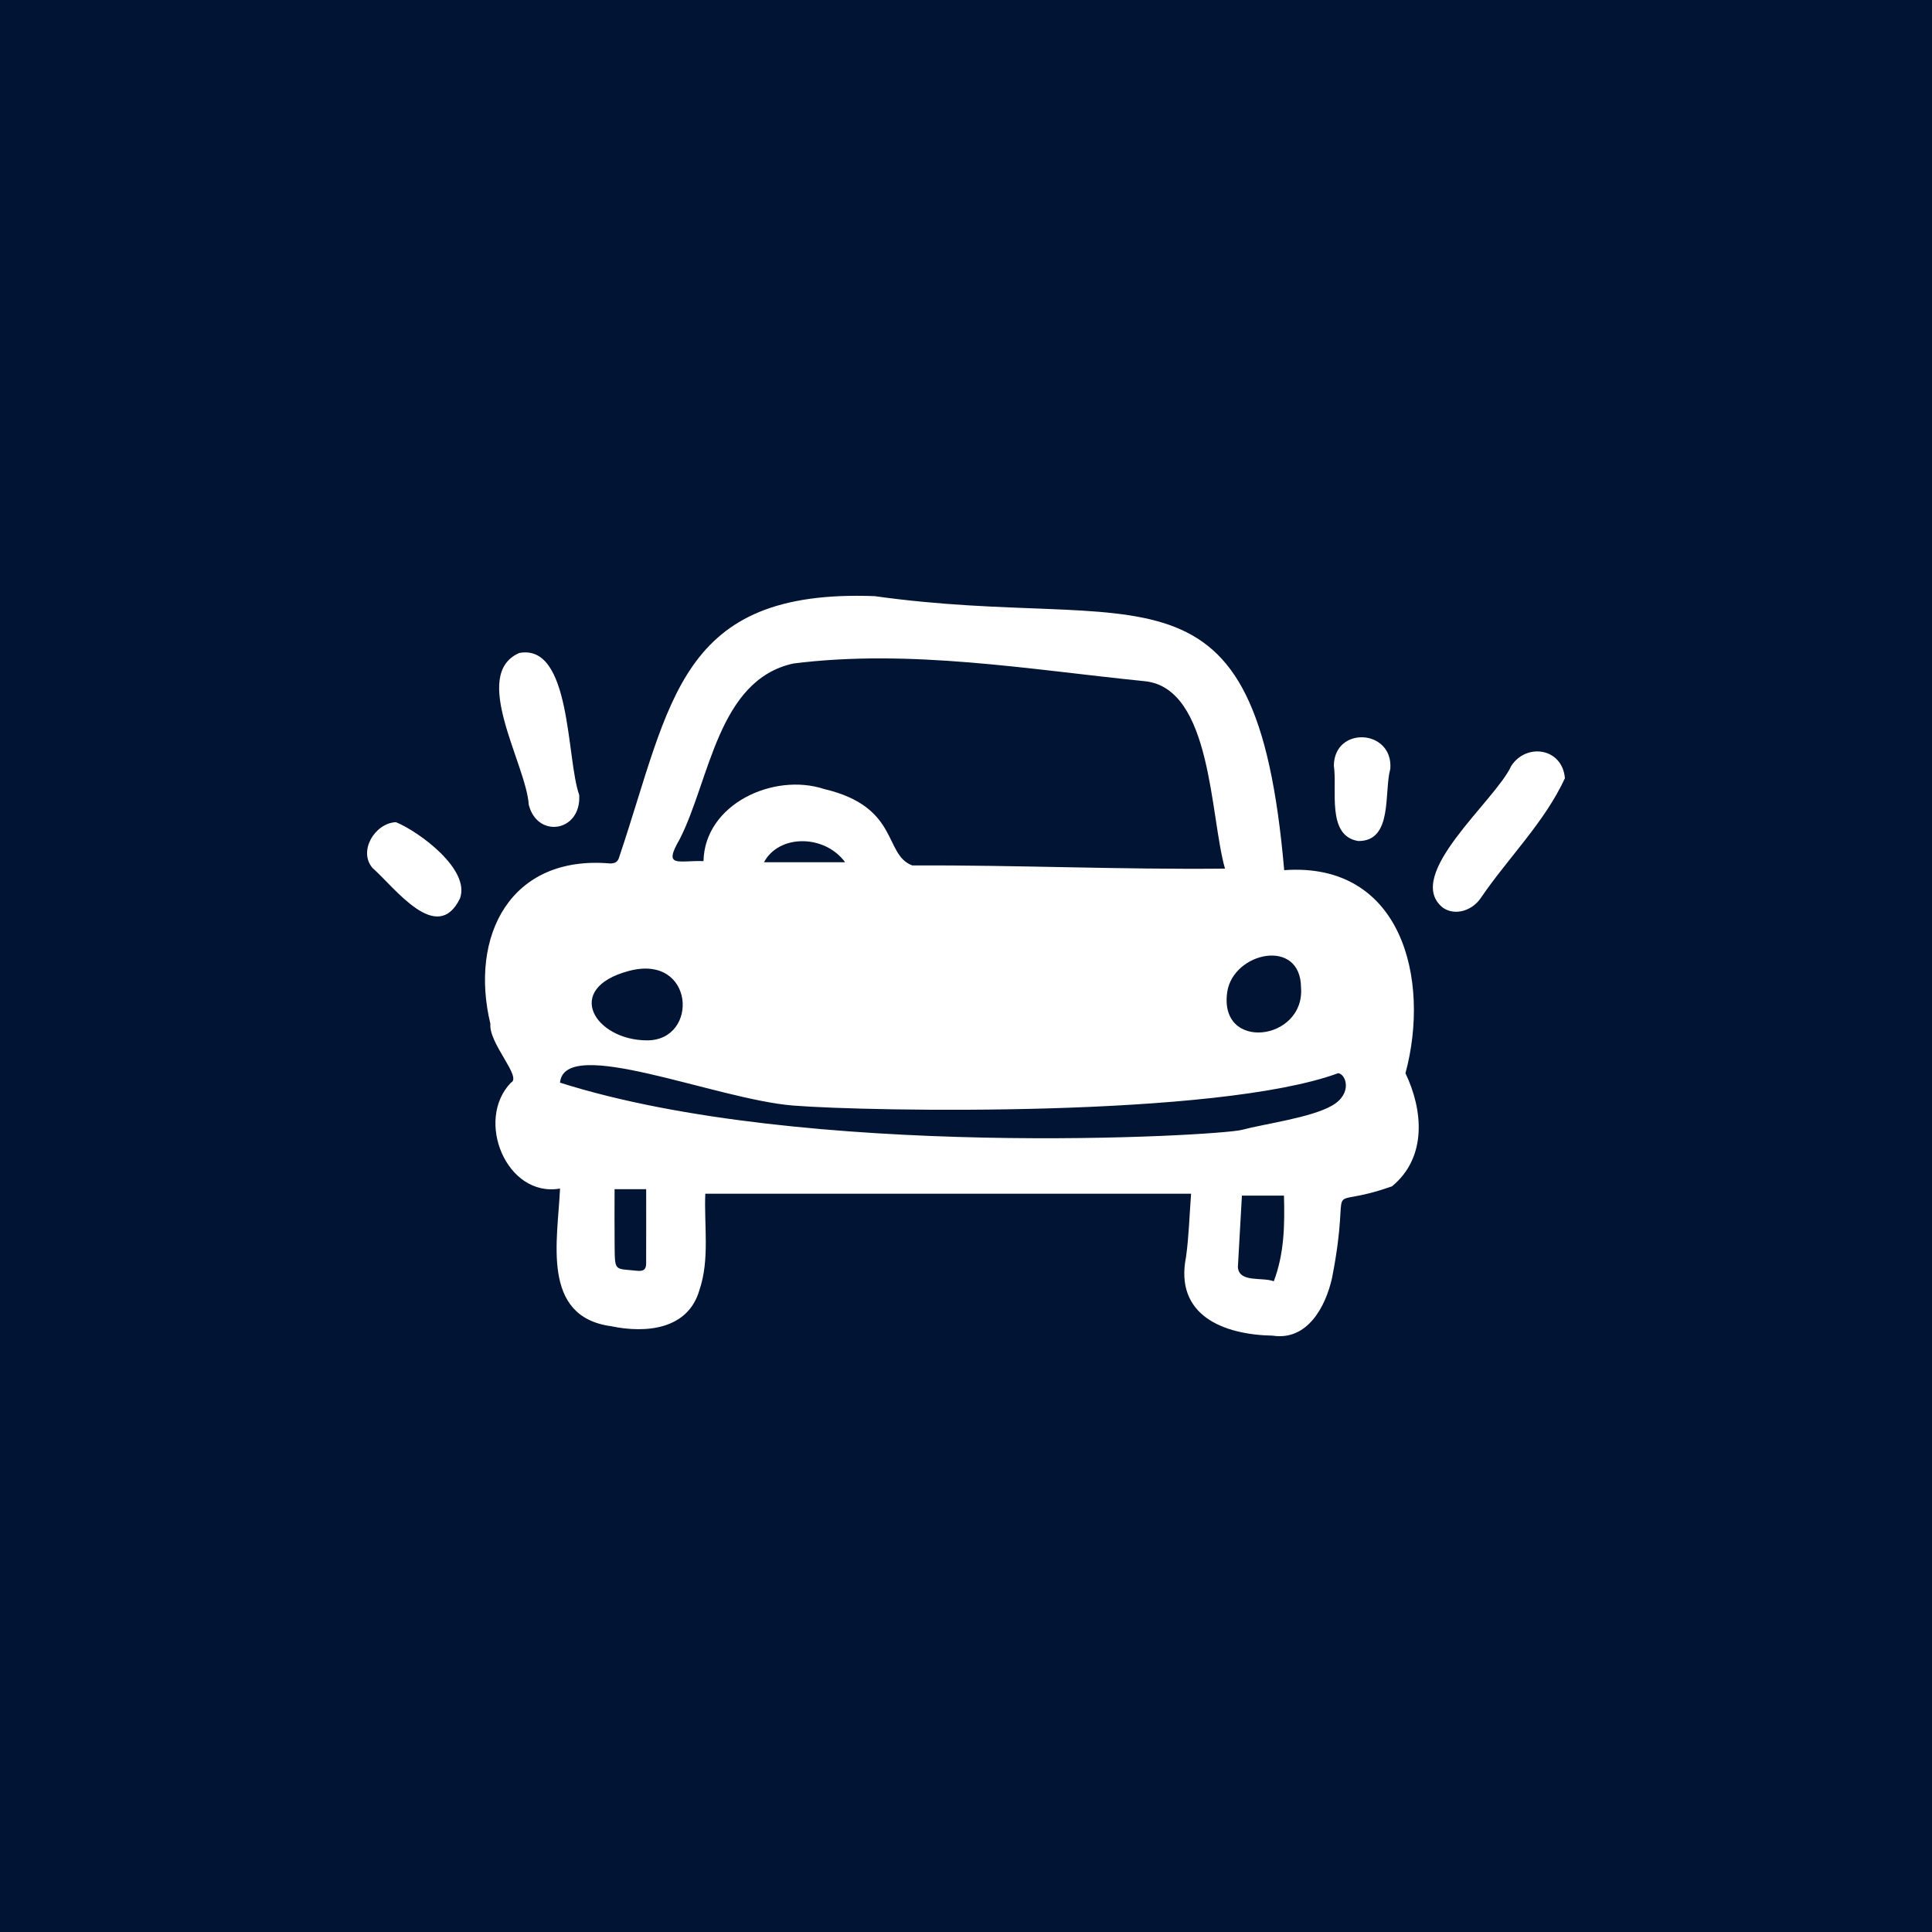
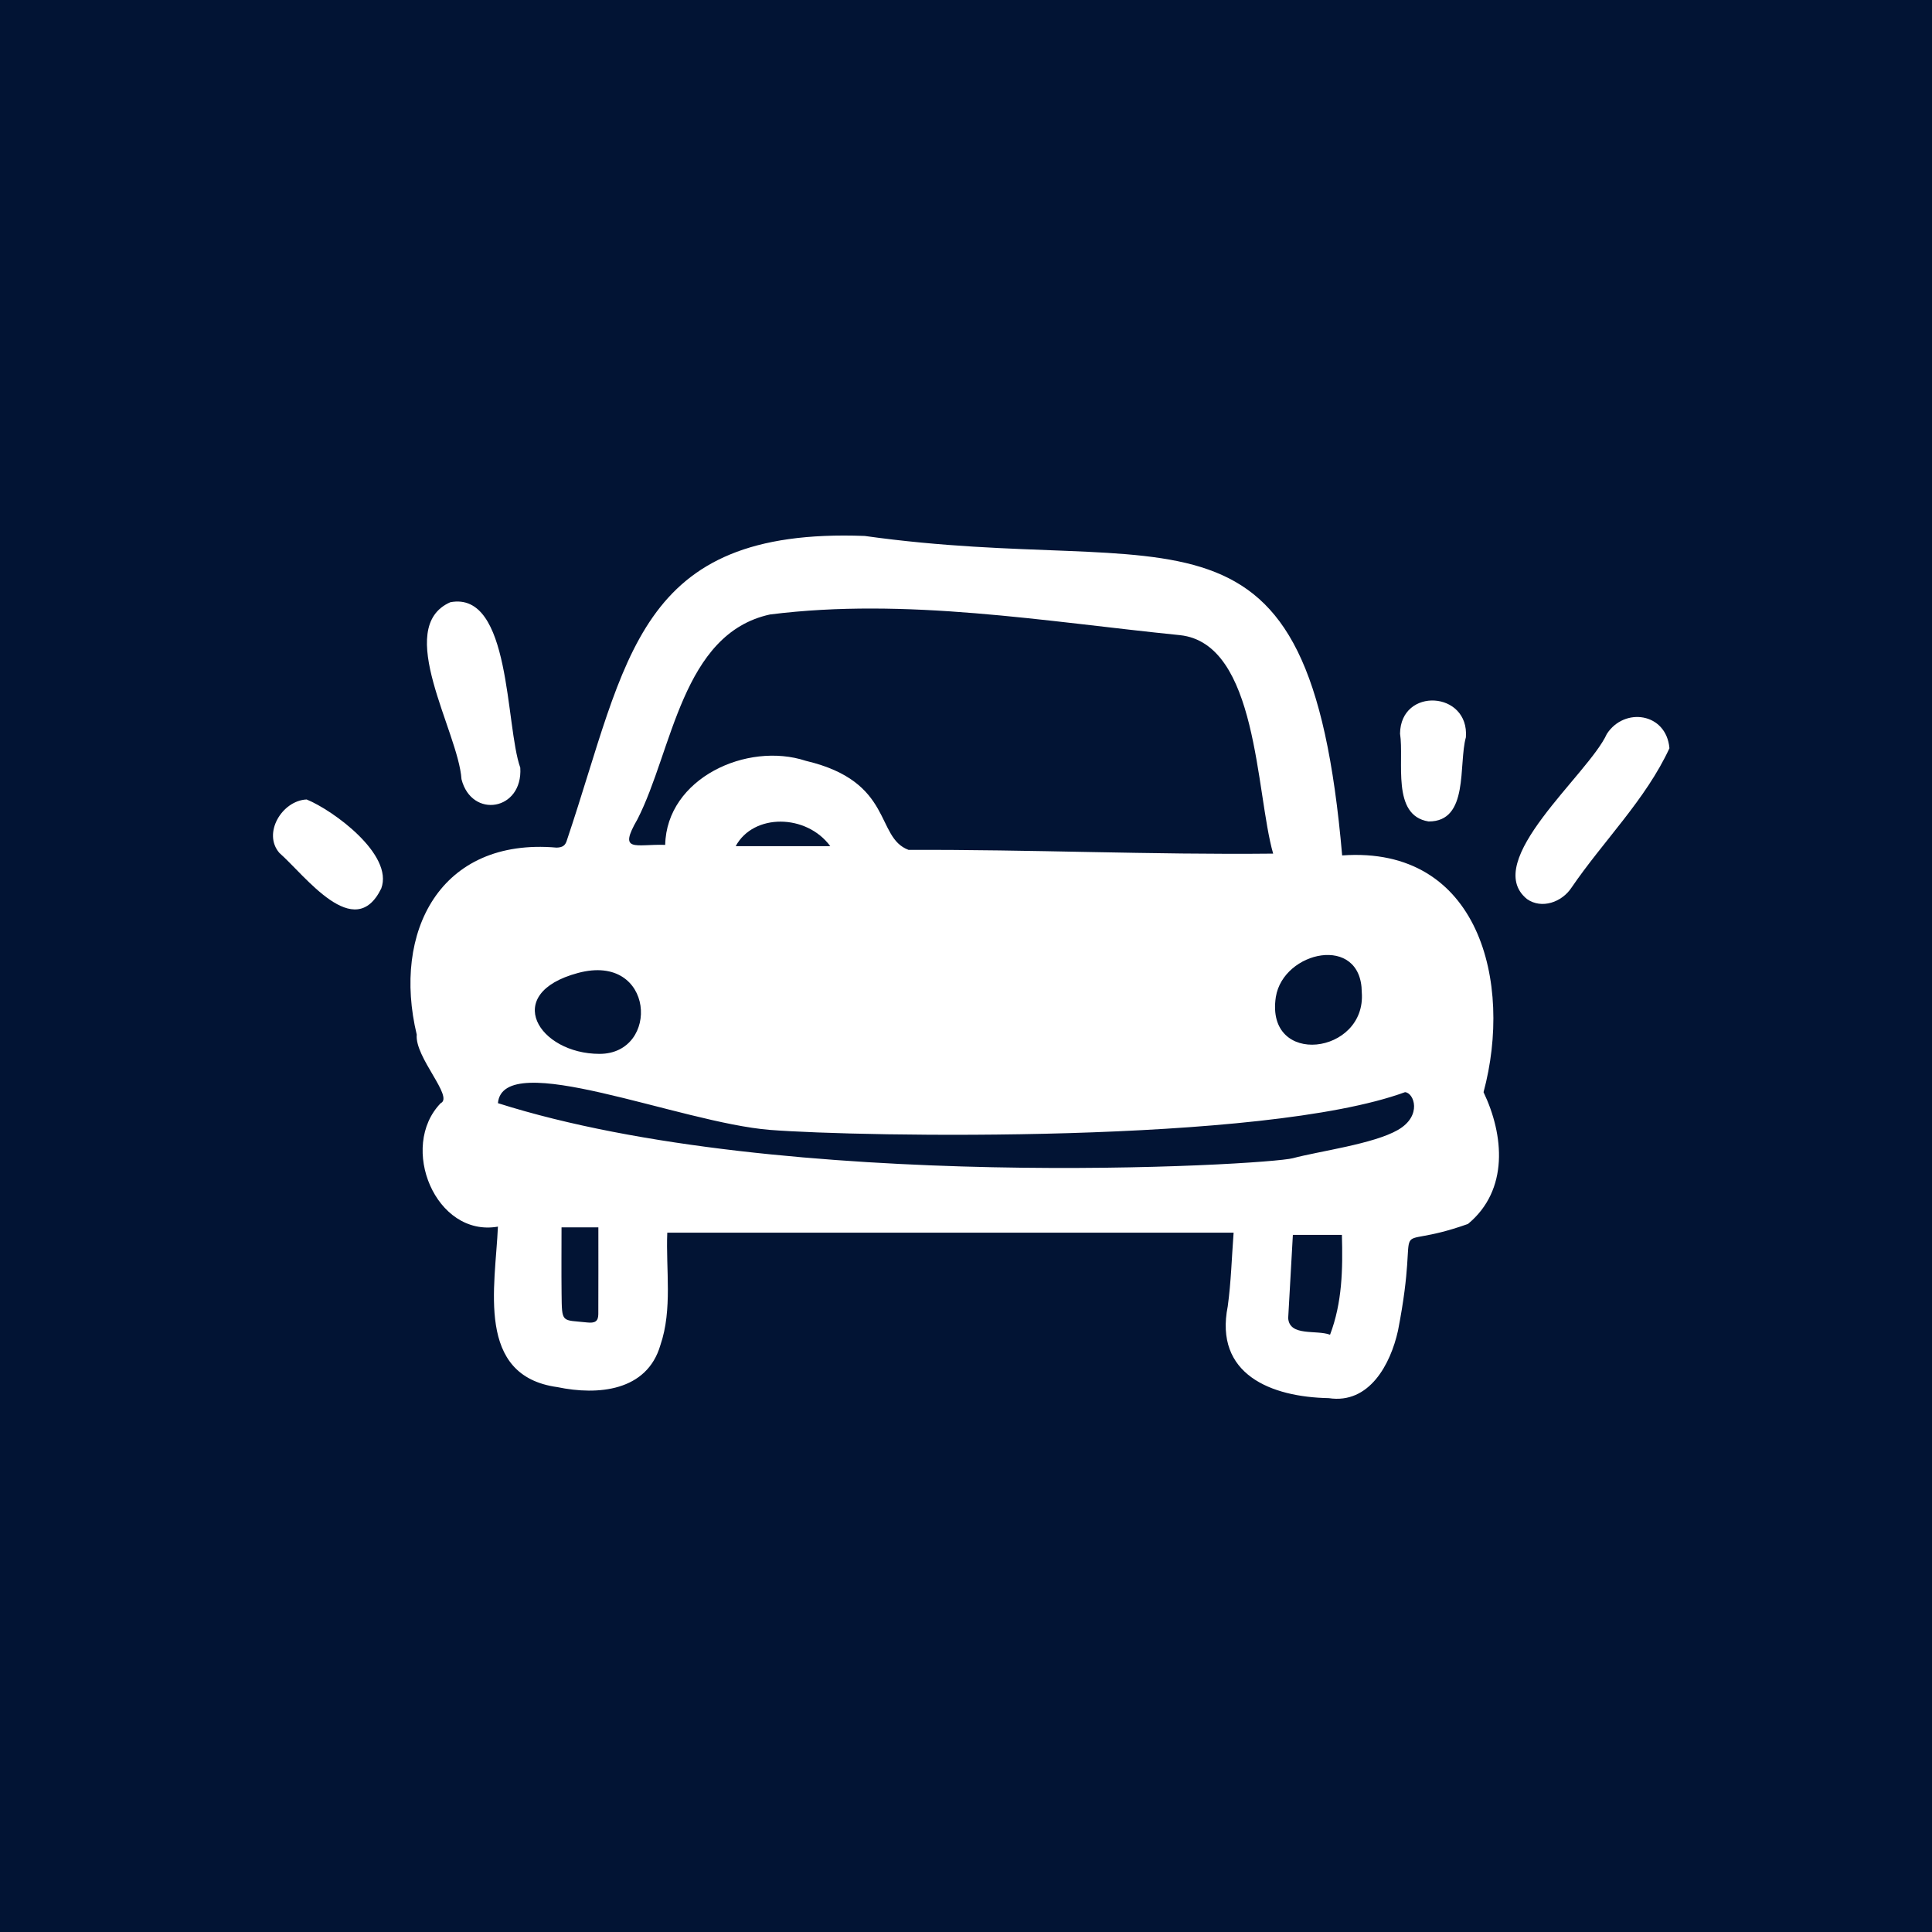
<svg xmlns="http://www.w3.org/2000/svg" viewBox="0 0 1024 1024">
-   <rect width="1024" height="1024" fill="#011434" />
-   <g transform="translate(194.560 315.787) scale(6.4332)">
-     <path id="Vector" d="M41.816 0.028C63.876 3.126 73.229 -4.28 75.559 22.604C85.255 21.907 87.632 31.602 85.551 39.334C86.994 42.349 87.356 46.243 84.449 48.647C78.318 50.827 81.249 47.26 79.504 56.19C78.982 58.546 77.485 61.391 74.614 60.955C70.526 60.879 66.511 59.274 67.473 54.462C67.709 52.754 67.754 51.019 67.888 49.262C54.568 49.262 41.305 49.262 27.865 49.262C27.756 51.845 28.246 54.676 27.377 57.212C26.431 60.467 22.962 60.775 20.099 60.176C14.299 59.382 15.715 53.066 15.896 48.836C11.491 49.606 8.861 43.195 11.854 40.11C12.793 39.666 10.008 36.869 10.159 35.267C8.417 28.022 11.801 21.329 20.039 22.053C20.459 22.04 20.666 21.92 20.784 21.488C25.075 8.742 25.658 -0.583 41.816 0.028ZM27.717 21.859C27.818 17.155 33.494 14.55 37.659 15.92C43.901 17.391 42.539 21.328 44.916 22.213C53.504 22.177 62.108 22.567 70.682 22.477C69.446 18.179 69.612 7.633 64.1 7.039C54.509 6.071 44.751 4.364 35.127 5.577C28.891 6.931 28.245 15.181 25.758 20.048C24.362 22.451 25.625 21.788 27.717 21.859ZM15.896 40.11C36 46.5 70.21 44.5 72.076 44C73.942 43.5 77.772 43 79.504 42C81.236 41 80.639 39.376 80 39.334C70 43 41.5 42.5 35.127 42C28.754 41.5 16.256 36.168 15.896 40.11ZM76.946 32.272C76.916 28.143 71.395 29.348 70.871 32.61C70.115 37.593 77.285 36.683 76.946 32.272ZM72.076 49.42C71.967 51.353 71.857 53.329 71.744 55.305C71.839 56.617 73.742 56.109 74.703 56.474C75.564 54.2 75.609 51.864 75.541 49.42C74.362 49.42 73.249 49.42 72.076 49.42ZM23.077 36.627C27.377 36.627 27 29.451 21.559 30.909C16.117 32.367 18.778 36.627 23.077 36.627ZM20.391 48.886C20.391 50.457 20.377 52.003 20.395 53.548C20.419 55.704 20.386 55.41 22.2 55.607C22.74 55.666 22.988 55.542 22.991 55.022C23 52.997 22.994 50.971 22.994 48.886C22.26 48.886 21.452 48.886 20.391 48.886ZM32.7 21.951C34.957 21.951 37.158 21.951 39.385 21.951C37.7 19.659 33.954 19.62 32.7 21.951Z" fill="white" style="fill:white;fill-opacity:1;" />
-     <path id="Vector_2" d="M98.688 15.03C97.002 18.669 94.031 21.566 91.777 24.867C91.091 25.919 89.657 26.412 88.625 25.691C85.334 23.03 92.975 16.871 94.261 14.023C95.496 12.104 98.47 12.515 98.688 15.03Z" fill="white" style="fill:white;fill-opacity:1;" />
-     <path id="Vector_3" d="M17.477 16.406C17.665 19.451 14.034 20.029 13.321 17.217C13.107 13.868 8.49 6.492 12.531 4.712C16.843 3.896 16.411 13.438 17.477 16.406Z" fill="white" style="fill:white;fill-opacity:1;" />
-     <path id="Vector_4" d="M2.377 18.65C4.248 19.412 8.54 22.544 7.651 24.94C5.758 28.817 2.283 24.038 0.453 22.428C-0.75 21.047 0.632 18.73 2.377 18.65Z" fill="white" style="fill:white;fill-opacity:1;" />
-     <path id="Vector_5" d="M84.303 14.255C83.766 16.172 84.544 20.227 81.663 20.204C79.016 19.781 79.952 15.935 79.65 13.995C79.692 10.693 84.552 10.984 84.303 14.255Z" fill="white" style="fill:white;fill-opacity:1;" />
+   <rect width="1024" height="1024" fill="#021434" />
+   <g transform="translate(144.691 283.853) scale(5.565 5.5654)">
+     <path id="Vector" d="M56.355 0.038C86.085 4.213 98.689 -5.768 101.829 30.463C114.896 29.523 118.1 42.589 115.295 53.01C117.24 57.073 117.728 62.322 113.811 65.561C105.548 68.499 109.498 63.692 107.146 75.727C106.442 78.902 104.425 82.736 100.555 82.149C95.047 82.046 89.636 79.883 90.933 73.398C91.25 71.095 91.311 68.757 91.491 66.389C73.54 66.389 55.666 66.389 37.553 66.389C37.406 69.871 38.067 73.686 36.895 77.104C35.62 81.49 30.946 81.906 27.087 81.099C19.271 80.028 21.178 71.516 21.423 65.815C15.486 66.853 11.942 58.213 15.975 54.056C17.241 53.458 13.487 49.687 13.691 47.528C11.343 37.765 15.904 28.744 27.007 29.72C27.572 29.703 27.852 29.541 28.011 28.959C33.793 11.781 34.579 -0.786 56.355 0.038ZM37.354 29.459C37.49 23.12 45.139 19.608 50.752 21.455C59.165 23.438 57.329 28.744 60.533 29.936C72.106 29.888 83.702 30.413 95.257 30.291C93.591 24.5 93.815 10.287 86.386 9.486C73.461 8.182 60.31 5.881 47.34 7.516C38.936 9.341 38.065 20.46 34.713 27.018C32.833 30.256 34.535 29.364 37.354 29.459ZM21.423 54.056C48.517 62.667 94.621 59.972 97.135 59.298C99.65 58.624 104.812 57.95 107.146 56.603C109.48 55.255 108.675 53.066 107.815 53.01C94.338 57.95 55.929 57.276 47.34 56.603C38.752 55.929 21.907 48.743 21.423 54.056ZM103.698 43.493C103.659 37.928 96.218 39.551 95.512 43.948C94.493 50.663 104.156 49.437 103.698 43.493ZM97.135 66.602C96.989 69.208 96.841 71.871 96.689 74.534C96.817 76.302 99.38 75.618 100.676 76.109C101.837 73.044 101.897 69.896 101.805 66.602C100.217 66.602 98.716 66.602 97.135 66.602ZM31.101 49.362C36.895 49.362 36.387 39.691 29.054 41.656C21.721 43.621 25.306 49.362 31.101 49.362ZM27.481 65.883C27.481 68 27.462 70.083 27.485 72.166C27.518 75.071 27.474 74.675 29.919 74.941C30.646 75.02 30.981 74.853 30.984 74.152C30.996 71.423 30.989 68.693 30.989 65.883C30 65.883 28.91 65.883 27.481 65.883ZM44.069 29.583C47.111 29.583 50.077 29.583 53.078 29.583C50.808 26.494 45.76 26.441 44.069 29.583Z" fill="white" style="fill:white;fill-opacity:1;" />
+     <path id="Vector_2" d="M133 20.256C130.728 25.16 126.724 29.064 123.686 33.512C122.762 34.931 120.83 35.595 119.438 34.623C115.003 31.038 125.301 22.737 127.034 18.899C128.698 16.313 132.706 16.867 133 20.256Z" fill="white" style="fill:white;fill-opacity:1;" />
+     <path id="Vector_3" d="M23.553 22.11C23.807 26.214 18.914 26.992 17.953 23.203C17.664 18.69 11.442 8.748 16.888 6.35C22.698 5.251 22.117 18.11 23.553 22.11Z" fill="white" style="fill:white;fill-opacity:1;" />
+     <path id="Vector_4" d="M3.204 25.134C5.726 26.161 11.51 30.383 10.311 33.611C7.759 38.836 3.077 32.395 0.611 30.227C-1.01 28.364 0.852 25.243 3.204 25.134Z" fill="white" style="fill:white;fill-opacity:1;" />
+     <path id="Vector_5" d="M113.614 19.212C112.89 21.795 113.939 27.259 110.056 27.228C106.488 26.659 107.75 21.475 107.342 18.861C107.399 14.411 113.949 14.803 113.614 19.212Z" fill="white" style="fill:white;fill-opacity:1;" />
  </g>
</svg>
